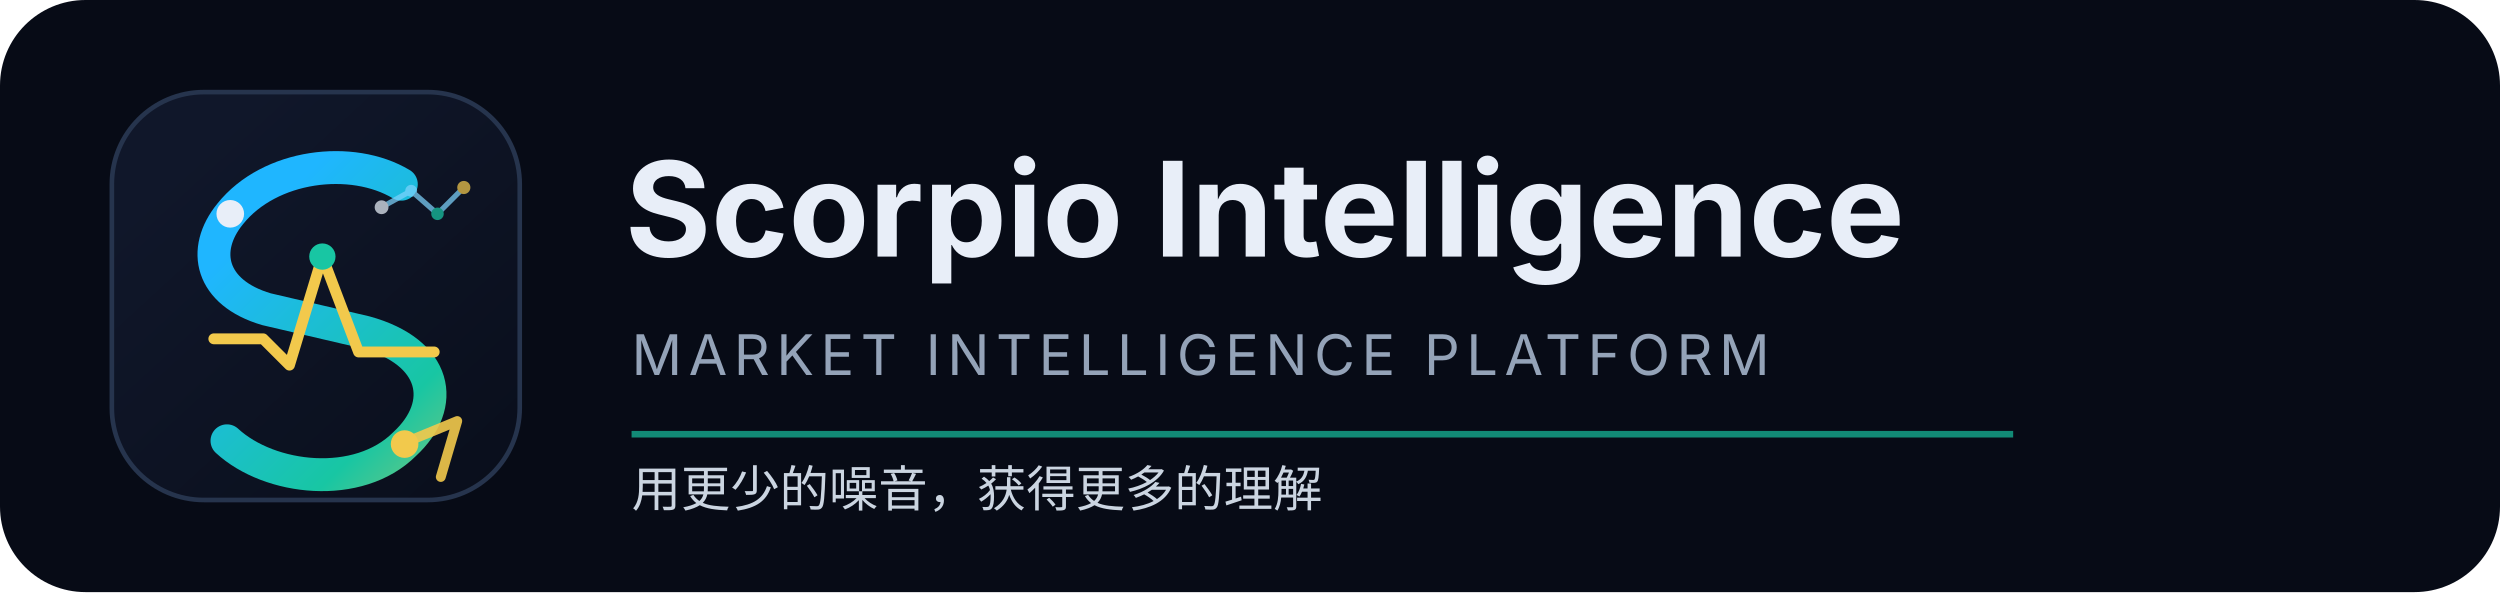
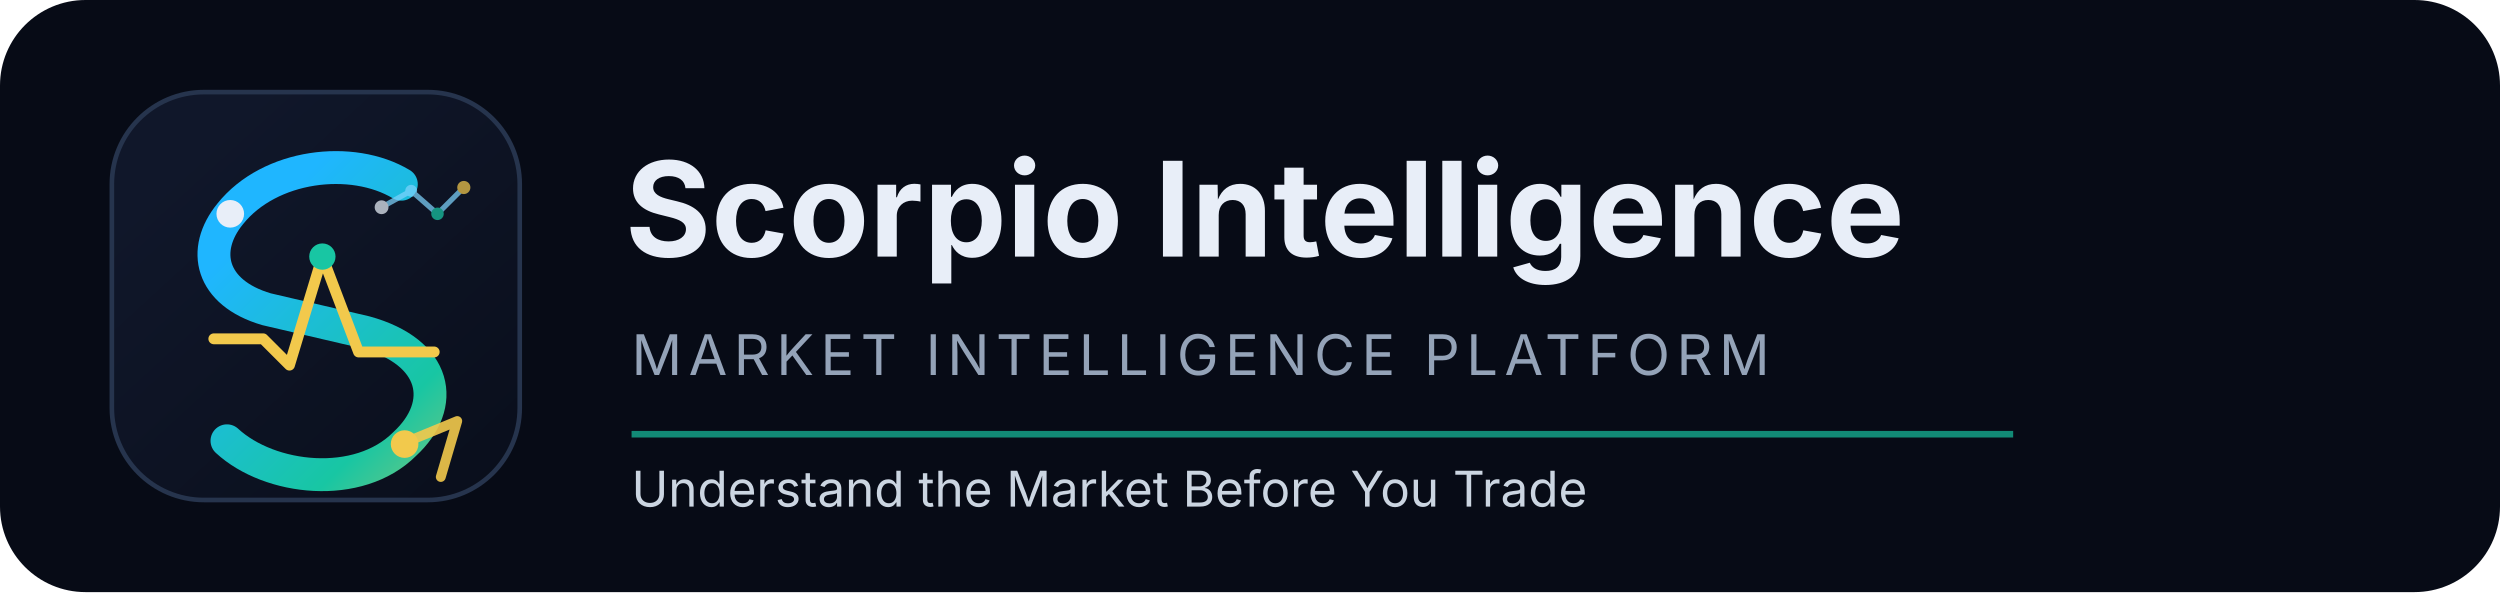
<svg xmlns="http://www.w3.org/2000/svg" viewBox="0 0 760 180" role="img" aria-labelledby="title desc">
  <defs>
    <linearGradient id="sOrbit" x1="42" y1="42" x2="138" y2="138" gradientUnits="userSpaceOnUse">
      <stop offset="0" stop-color="#1FB6FF" />
      <stop offset="0.52" stop-color="#18C6A3" />
      <stop offset="1" stop-color="#F2C94C" />
    </linearGradient>
    <linearGradient id="panel" x1="24" y1="18" x2="156" y2="162" gradientUnits="userSpaceOnUse">
      <stop offset="0" stop-color="#10172A" />
      <stop offset="1" stop-color="#070B16" />
    </linearGradient>
  </defs>
  <rect width="760" height="180" rx="26" fill="#070B16" />
  <g transform="translate(34 28)">
    <rect width="124" height="124" rx="28" fill="url(#panel)" stroke="#26344D" stroke-width="1.4" />
    <path d="M88 28C73 19 48 22 36 37C27 48 30 61 47 66L77 73C99 79 102 95 89 107C75 121 48 118 35 106" fill="none" stroke="url(#sOrbit)" stroke-width="10" stroke-linecap="round" stroke-linejoin="round" />
    <path d="M31 75H46L54 83L64 50L75 79H98" fill="none" stroke="#F2C94C" stroke-width="3.3" stroke-linecap="round" stroke-linejoin="round" />
    <path d="M88 107L105 100L100 117" fill="none" stroke="#F2C94C" stroke-opacity="0.9" stroke-width="3" stroke-linecap="round" stroke-linejoin="round" />
    <g opacity="0.72">
      <path d="M82 35L91 30L99 37L107 29" fill="none" stroke="#7DD3FC" stroke-width="1.6" stroke-linecap="round" stroke-linejoin="round" />
      <circle cx="82" cy="35" r="2.1" fill="#E8EEF8" />
      <circle cx="91" cy="30" r="1.8" fill="#7DD3FC" />
      <circle cx="99" cy="37" r="1.9" fill="#18C6A3" />
      <circle cx="107" cy="29" r="2" fill="#F2C94C" />
    </g>
    <circle cx="36" cy="37" r="4.2" fill="#E8EEF8" />
    <circle cx="64" cy="50" r="4" fill="#18C6A3" />
    <circle cx="89" cy="107" r="4.2" fill="#F2C94C" />
  </g>
  <text x="190" y="78" fill="#E8EEF8" font-family="Inter, Segoe UI, Microsoft YaHei, Arial, sans-serif" font-size="40" font-weight="720" letter-spacing="0">Scorpio Intelligence</text>
  <text x="192" y="114" fill="#94A3B8" font-family="Inter, Segoe UI, Microsoft YaHei, Arial, sans-serif" font-size="17" letter-spacing="2">MARKET INTELLIGENCE PLATFORM</text>
  <path d="M192 132H612" stroke="#18C6A3" stroke-opacity="0.68" stroke-width="2" />
-   <text x="192" y="154" fill="#CBD5E1" font-family="Microsoft YaHei, Inter, Segoe UI, Arial, sans-serif" font-size="15">用更少的噪音，获得更多的理解</text>
+   <text x="192" y="154" fill="#CBD5E1" font-family="Inter, Segoe UI, Microsoft YaHei, Arial, sans-serif" font-size="15">Understand the Market Before You Trade</text>
</svg>
